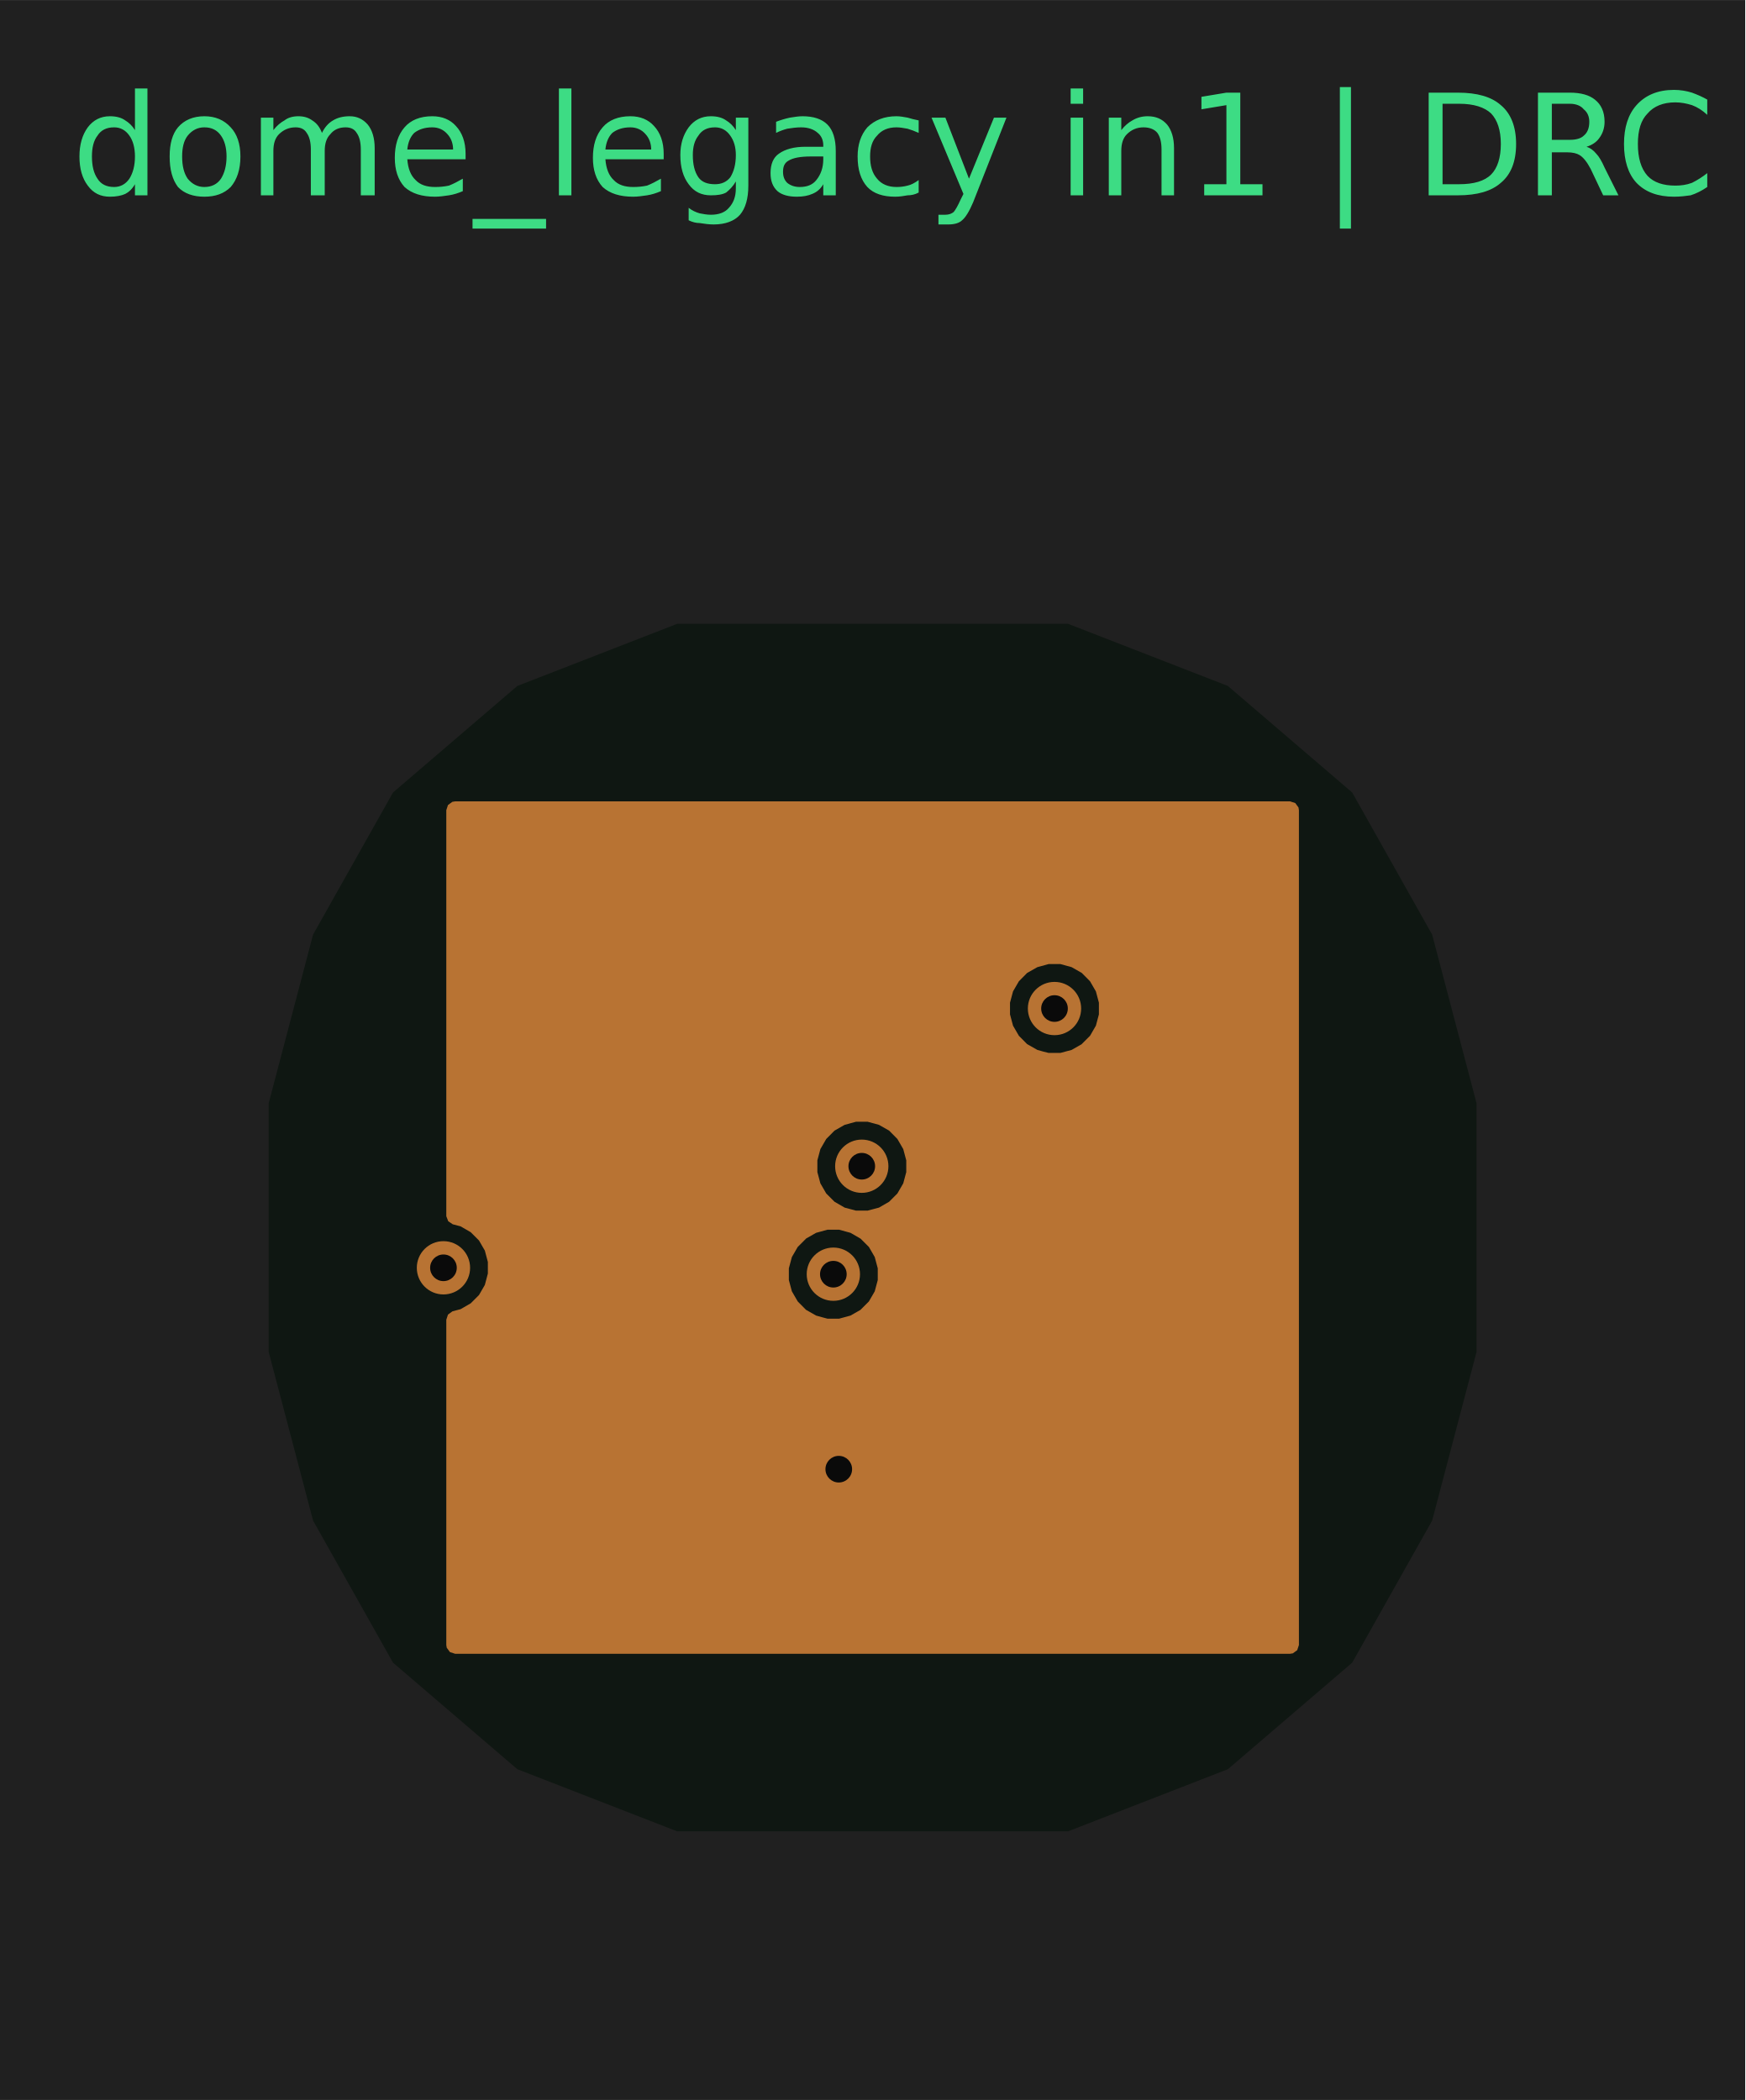
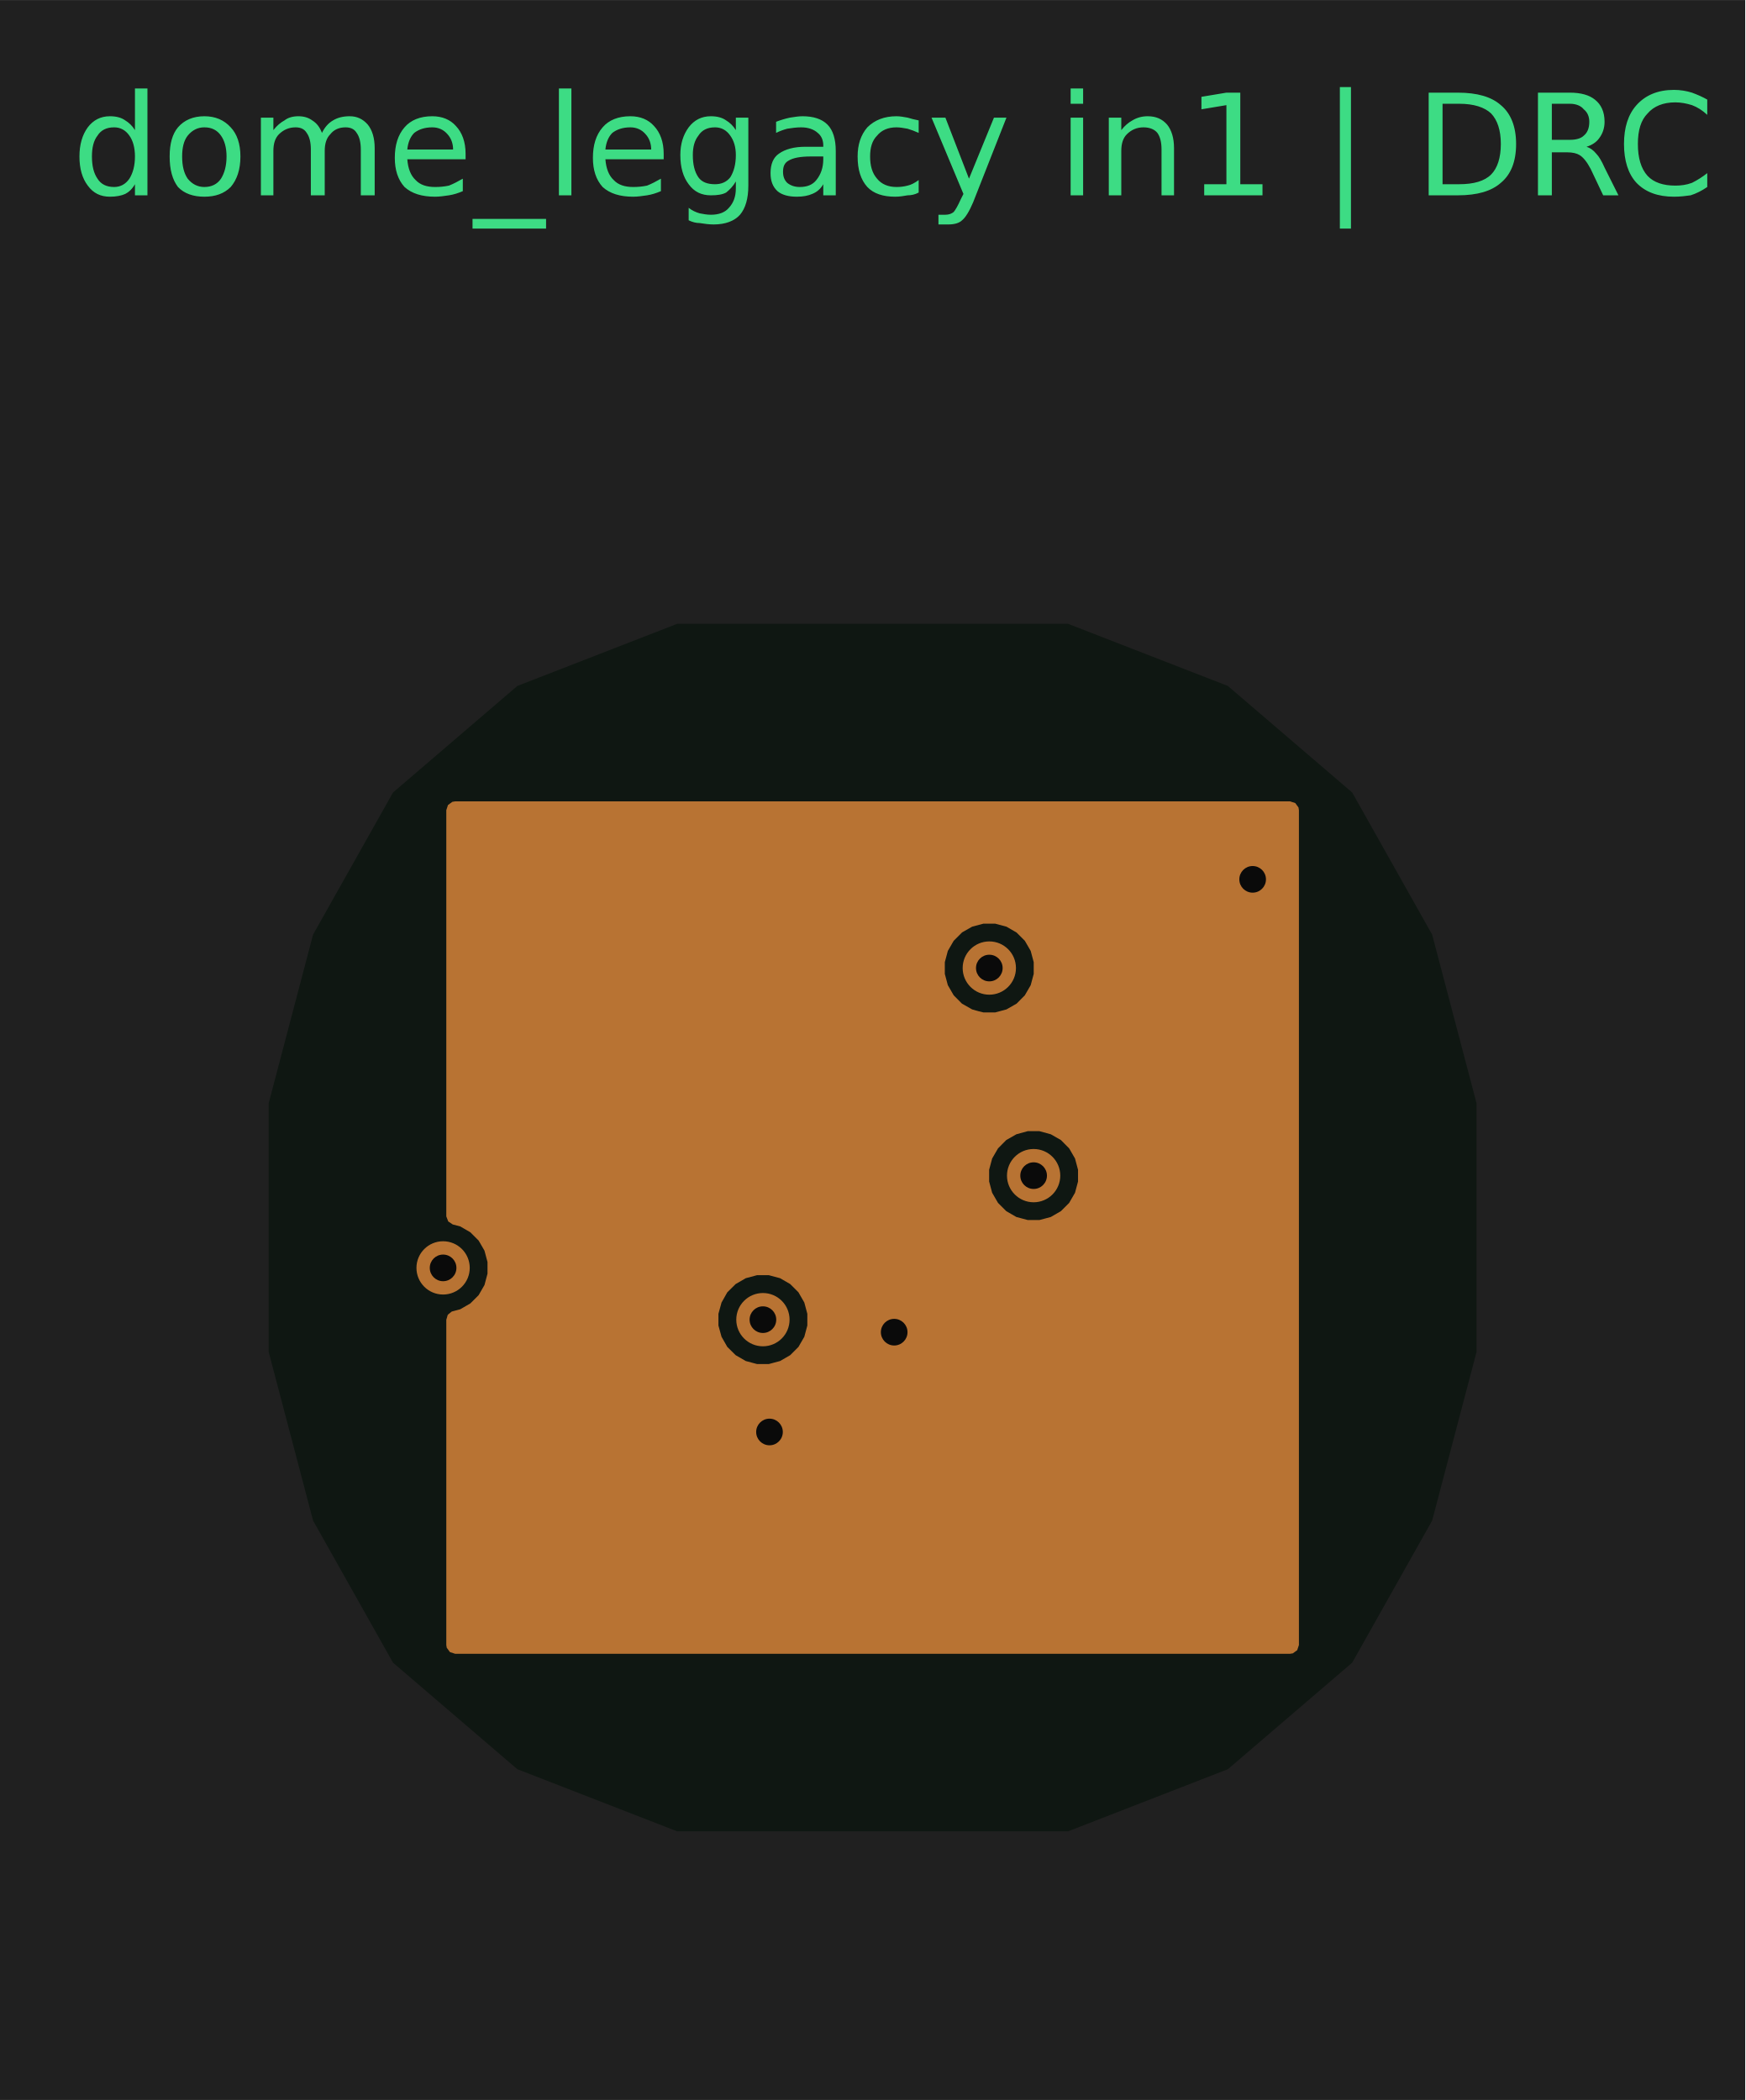
<svg xmlns="http://www.w3.org/2000/svg" width="44.2mm" height="53.2mm" viewBox="0 0 19.650 23.650">
  <rect width="100%" height="100%" fill="#202020" />
  <path d="M 13.825 7.725 L 15.225 8.925 L 16.125 10.525 L 16.625 12.425 L 16.625 15.225 L 16.125 17.125 L 15.225 18.725 L 13.825 19.925 L 12.025 20.625 L 7.625 20.625 L 5.825 19.925 L 4.425 18.725 L 3.525 17.125 L 3.025 15.225 L 3.025 12.425 L 3.525 10.525 L 4.425 8.925 L 5.825 7.725 L 7.625 7.025 L 12.025 7.025 Z" fill="#0f1712" fill-opacity="1.00" fill-rule="evenodd" />
-   <path d="M 14.584 9.044 L 14.620 9.093 L 14.625 9.124 L 14.625 18.526 L 14.606 18.584 L 14.557 18.620 L 14.526 18.625 L 5.124 18.625 L 5.066 18.606 L 5.030 18.557 L 5.025 18.526 L 5.025 14.863 L 5.044 14.805 L 5.093 14.769 L 5.098 14.767 L 5.186 14.744 L 5.300 14.678 L 5.300 14.678 L 5.300 14.678 L 5.393 14.585 L 5.393 14.585 L 5.393 14.585 L 5.459 14.471 L 5.459 14.471 L 5.459 14.471 L 5.493 14.343 L 5.493 14.284 L 8.882 14.284 L 8.882 14.284 L 8.882 14.416 L 8.916 14.543 L 8.982 14.657 L 9.075 14.751 L 9.189 14.816 L 9.189 14.816 L 9.257 14.835 L 9.317 14.851 L 9.317 14.851 L 9.448 14.851 L 9.448 14.851 L 9.576 14.816 L 9.576 14.816 L 9.690 14.751 L 9.690 14.751 L 9.690 14.750 L 9.783 14.657 L 9.783 14.657 L 9.783 14.657 L 9.849 14.543 L 9.849 14.543 L 9.849 14.543 L 9.883 14.416 L 9.883 14.284 L 9.849 14.157 L 9.807 14.084 L 9.783 14.043 L 9.783 14.043 L 9.783 14.043 L 9.690 13.950 L 9.576 13.884 L 9.576 13.884 L 9.576 13.884 L 9.448 13.849 L 9.317 13.849 L 9.189 13.884 L 9.189 13.884 L 9.189 13.884 L 9.075 13.949 L 9.075 13.949 L 9.075 13.950 L 8.982 14.043 L 8.982 14.043 L 8.982 14.043 L 8.916 14.157 L 8.916 14.157 L 8.882 14.284 L 5.493 14.284 L 5.493 14.212 L 5.459 14.084 L 5.435 14.043 L 5.393 13.970 L 5.393 13.970 L 5.393 13.970 L 5.300 13.877 L 5.186 13.811 L 5.098 13.788 L 5.047 13.754 L 5.025 13.697 L 5.025 13.692 L 5.025 13.068 L 9.203 13.068 L 9.203 13.068 L 9.203 13.200 L 9.237 13.327 L 9.303 13.441 L 9.396 13.534 L 9.510 13.600 L 9.510 13.600 L 9.578 13.618 L 9.638 13.634 L 9.638 13.634 L 9.769 13.634 L 9.769 13.634 L 9.897 13.600 L 9.897 13.600 L 10.011 13.534 L 10.011 13.534 L 10.011 13.534 L 10.104 13.441 L 10.104 13.441 L 10.104 13.441 L 10.170 13.327 L 10.170 13.327 L 10.170 13.327 L 10.204 13.200 L 10.204 13.068 L 10.170 12.941 L 10.104 12.827 L 10.011 12.733 L 9.897 12.668 L 9.897 12.668 L 9.897 12.668 L 9.769 12.633 L 9.638 12.633 L 9.510 12.668 L 9.510 12.668 L 9.510 12.668 L 9.396 12.733 L 9.396 12.733 L 9.396 12.733 L 9.303 12.827 L 9.303 12.827 L 9.303 12.827 L 9.237 12.941 L 9.237 12.941 L 9.203 13.068 L 5.025 13.068 L 5.025 11.292 L 11.372 11.292 L 11.372 11.292 L 11.372 11.424 L 11.406 11.551 L 11.472 11.665 L 11.565 11.759 L 11.680 11.824 L 11.680 11.824 L 11.747 11.843 L 11.807 11.858 L 11.807 11.858 L 11.939 11.858 L 11.939 11.858 L 12.066 11.824 L 12.066 11.824 L 12.180 11.759 L 12.180 11.759 L 12.180 11.758 L 12.273 11.665 L 12.273 11.665 L 12.273 11.665 L 12.339 11.551 L 12.339 11.551 L 12.339 11.551 L 12.373 11.424 L 12.373 11.292 L 12.339 11.165 L 12.273 11.051 L 12.180 10.957 L 12.066 10.892 L 12.066 10.892 L 12.066 10.892 L 11.939 10.857 L 11.807 10.857 L 11.680 10.892 L 11.680 10.892 L 11.680 10.892 L 11.565 10.957 L 11.565 10.957 L 11.565 10.957 L 11.472 11.051 L 11.472 11.051 L 11.472 11.051 L 11.406 11.165 L 11.406 11.165 L 11.372 11.292 L 5.025 11.292 L 5.025 9.124 L 5.044 9.066 L 5.093 9.030 L 5.124 9.025 L 14.526 9.025 Z" fill="#b87333" fill-opacity="1.00" fill-rule="evenodd" />
-   <circle cx="4.993" cy="14.278" r="0.300" fill="#b87333" stroke="none" stroke-width="0.150" />
-   <circle cx="4.993" cy="14.278" r="0.150" fill="#0a0a0a" stroke="none" stroke-width="0.150" />
-   <circle cx="9.444" cy="16.546" r="0.300" fill="#b87333" stroke="none" stroke-width="0.150" />
-   <circle cx="9.444" cy="16.546" r="0.150" fill="#0a0a0a" stroke="none" stroke-width="0.150" />
-   <circle cx="9.383" cy="14.350" r="0.300" fill="#b87333" stroke="none" stroke-width="0.150" />
-   <circle cx="9.383" cy="14.350" r="0.150" fill="#0a0a0a" stroke="none" stroke-width="0.150" />
-   <circle cx="11.873" cy="11.358" r="0.300" fill="#b87333" stroke="none" stroke-width="0.150" />
-   <circle cx="11.873" cy="11.358" r="0.150" fill="#0a0a0a" stroke="none" stroke-width="0.150" />
-   <circle cx="9.703" cy="13.134" r="0.300" fill="#b87333" stroke="none" stroke-width="0.150" />
-   <circle cx="9.703" cy="13.134" r="0.150" fill="#0a0a0a" stroke="none" stroke-width="0.150" />
+   <path d="M 14.584 9.044 L 14.620 9.093 L 14.625 9.124 L 14.625 18.526 L 14.606 18.584 L 14.557 18.620 L 14.526 18.625 L 5.124 18.625 L 5.066 18.606 L 5.030 18.557 L 5.025 18.526 L 5.025 14.863 L 5.033 14.837 L 5.040 14.811 L 5.043 14.809 L 5.044 14.805 L 5.055 14.796 L 8.089 14.796 L 8.089 14.796 L 8.089 14.928 L 8.124 15.055 L 8.189 15.169 L 8.283 15.262 L 8.397 15.328 L 8.397 15.328 L 8.464 15.346 L 8.524 15.362 L 8.524 15.362 L 8.656 15.362 L 8.656 15.362 L 8.783 15.328 L 8.783 15.328 L 8.897 15.262 L 8.897 15.262 L 8.897 15.262 L 8.990 15.169 L 8.990 15.169 L 8.990 15.169 L 9.056 15.055 L 9.056 15.055 L 9.056 15.055 L 9.090 14.928 L 9.090 14.796 L 9.056 14.669 L 8.990 14.554 L 8.897 14.461 L 8.783 14.395 L 8.783 14.395 L 8.783 14.395 L 8.656 14.361 L 8.524 14.361 L 8.397 14.395 L 8.397 14.395 L 8.397 14.395 L 8.283 14.461 L 8.283 14.461 L 8.283 14.461 L 8.189 14.554 L 8.189 14.554 L 8.189 14.554 L 8.124 14.669 L 8.124 14.669 L 8.089 14.796 L 5.055 14.796 L 5.086 14.771 L 5.092 14.769 L 5.182 14.745 L 5.296 14.679 L 5.389 14.586 L 5.389 14.586 L 5.389 14.586 L 5.455 14.472 L 5.455 14.472 L 5.455 14.472 L 5.489 14.344 L 5.489 14.213 L 5.455 14.085 L 5.389 13.971 L 5.296 13.878 L 5.182 13.812 L 5.182 13.812 L 5.182 13.812 L 5.098 13.790 L 5.047 13.756 L 5.025 13.699 L 5.025 13.694 L 5.025 13.174 L 11.137 13.174 L 11.137 13.174 L 11.137 13.306 L 11.171 13.433 L 11.237 13.547 L 11.330 13.640 L 11.444 13.706 L 11.444 13.706 L 11.512 13.724 L 11.572 13.740 L 11.572 13.740 L 11.703 13.740 L 11.703 13.740 L 11.831 13.706 L 11.831 13.706 L 11.945 13.640 L 11.945 13.640 L 11.945 13.640 L 12.038 13.547 L 12.038 13.547 L 12.038 13.547 L 12.104 13.433 L 12.104 13.433 L 12.104 13.433 L 12.138 13.306 L 12.138 13.174 L 12.104 13.047 L 12.038 12.933 L 11.945 12.839 L 11.831 12.774 L 11.831 12.774 L 11.831 12.774 L 11.703 12.739 L 11.572 12.739 L 11.444 12.774 L 11.444 12.774 L 11.444 12.774 L 11.330 12.839 L 11.330 12.839 L 11.330 12.839 L 11.237 12.933 L 11.237 12.933 L 11.237 12.933 L 11.171 13.047 L 11.171 13.047 L 11.137 13.174 L 5.025 13.174 L 5.025 10.836 L 10.638 10.836 L 10.638 10.836 L 10.638 10.968 L 10.672 11.095 L 10.738 11.209 L 10.831 11.303 L 10.946 11.368 L 10.946 11.368 L 11.013 11.387 L 11.073 11.402 L 11.073 11.402 L 11.205 11.402 L 11.205 11.402 L 11.332 11.368 L 11.332 11.368 L 11.446 11.303 L 11.446 11.303 L 11.446 11.303 L 11.539 11.209 L 11.539 11.209 L 11.539 11.209 L 11.605 11.095 L 11.605 11.095 L 11.605 11.095 L 11.639 10.968 L 11.639 10.836 L 11.605 10.709 L 11.539 10.595 L 11.446 10.502 L 11.332 10.436 L 11.332 10.436 L 11.332 10.436 L 11.205 10.402 L 11.073 10.402 L 10.946 10.436 L 10.946 10.436 L 10.946 10.436 L 10.831 10.501 L 10.831 10.501 L 10.831 10.502 L 10.738 10.595 L 10.738 10.595 L 10.738 10.595 L 10.672 10.709 L 10.672 10.709 L 10.638 10.836 L 5.025 10.836 L 5.025 9.124 L 5.044 9.066 L 5.093 9.030 L 5.124 9.025 L 14.526 9.025 Z" fill="#b87333" fill-opacity="1.00" fill-rule="evenodd" />
+   <circle cx="14.104" cy="9.903" r="0.300" fill="#b87333" stroke="none" stroke-width="0.150" />
+   <circle cx="14.104" cy="9.903" r="0.150" fill="#0a0a0a" stroke="none" stroke-width="0.150" />
+   <circle cx="10.068" cy="15.003" r="0.300" fill="#b87333" stroke="none" stroke-width="0.150" />
+   <circle cx="10.068" cy="15.003" r="0.150" fill="#0a0a0a" stroke="none" stroke-width="0.150" />
+   <circle cx="8.664" cy="16.127" r="0.300" fill="#b87333" stroke="none" stroke-width="0.150" />
+   <circle cx="8.664" cy="16.127" r="0.150" fill="#0a0a0a" stroke="none" stroke-width="0.150" />
+   <circle cx="8.590" cy="14.862" r="0.300" fill="#b87333" stroke="none" stroke-width="0.150" />
+   <circle cx="8.590" cy="14.862" r="0.150" fill="#0a0a0a" stroke="none" stroke-width="0.150" />
+   <circle cx="11.638" cy="13.240" r="0.300" fill="#b87333" stroke="none" stroke-width="0.150" />
+   <circle cx="11.638" cy="13.240" r="0.150" fill="#0a0a0a" stroke="none" stroke-width="0.150" />
+   <circle cx="11.139" cy="10.902" r="0.300" fill="#b87333" stroke="none" stroke-width="0.150" />
+   <circle cx="11.139" cy="10.902" r="0.150" fill="#0a0a0a" stroke="none" stroke-width="0.150" />
+   <circle cx="4.989" cy="14.279" r="0.300" fill="#b87333" stroke="none" stroke-width="0.150" />
+   <circle cx="4.989" cy="14.279" r="0.150" fill="#0a0a0a" stroke="none" stroke-width="0.150" />
  <text x="0.800" y="2.200" font-family="DejaVu Sans, sans-serif" font-size="1.60" fill="#3ddc84">dome_legacy in1 | DRC errors 0, warnings 7 | unrouted 0</text>
</svg>
